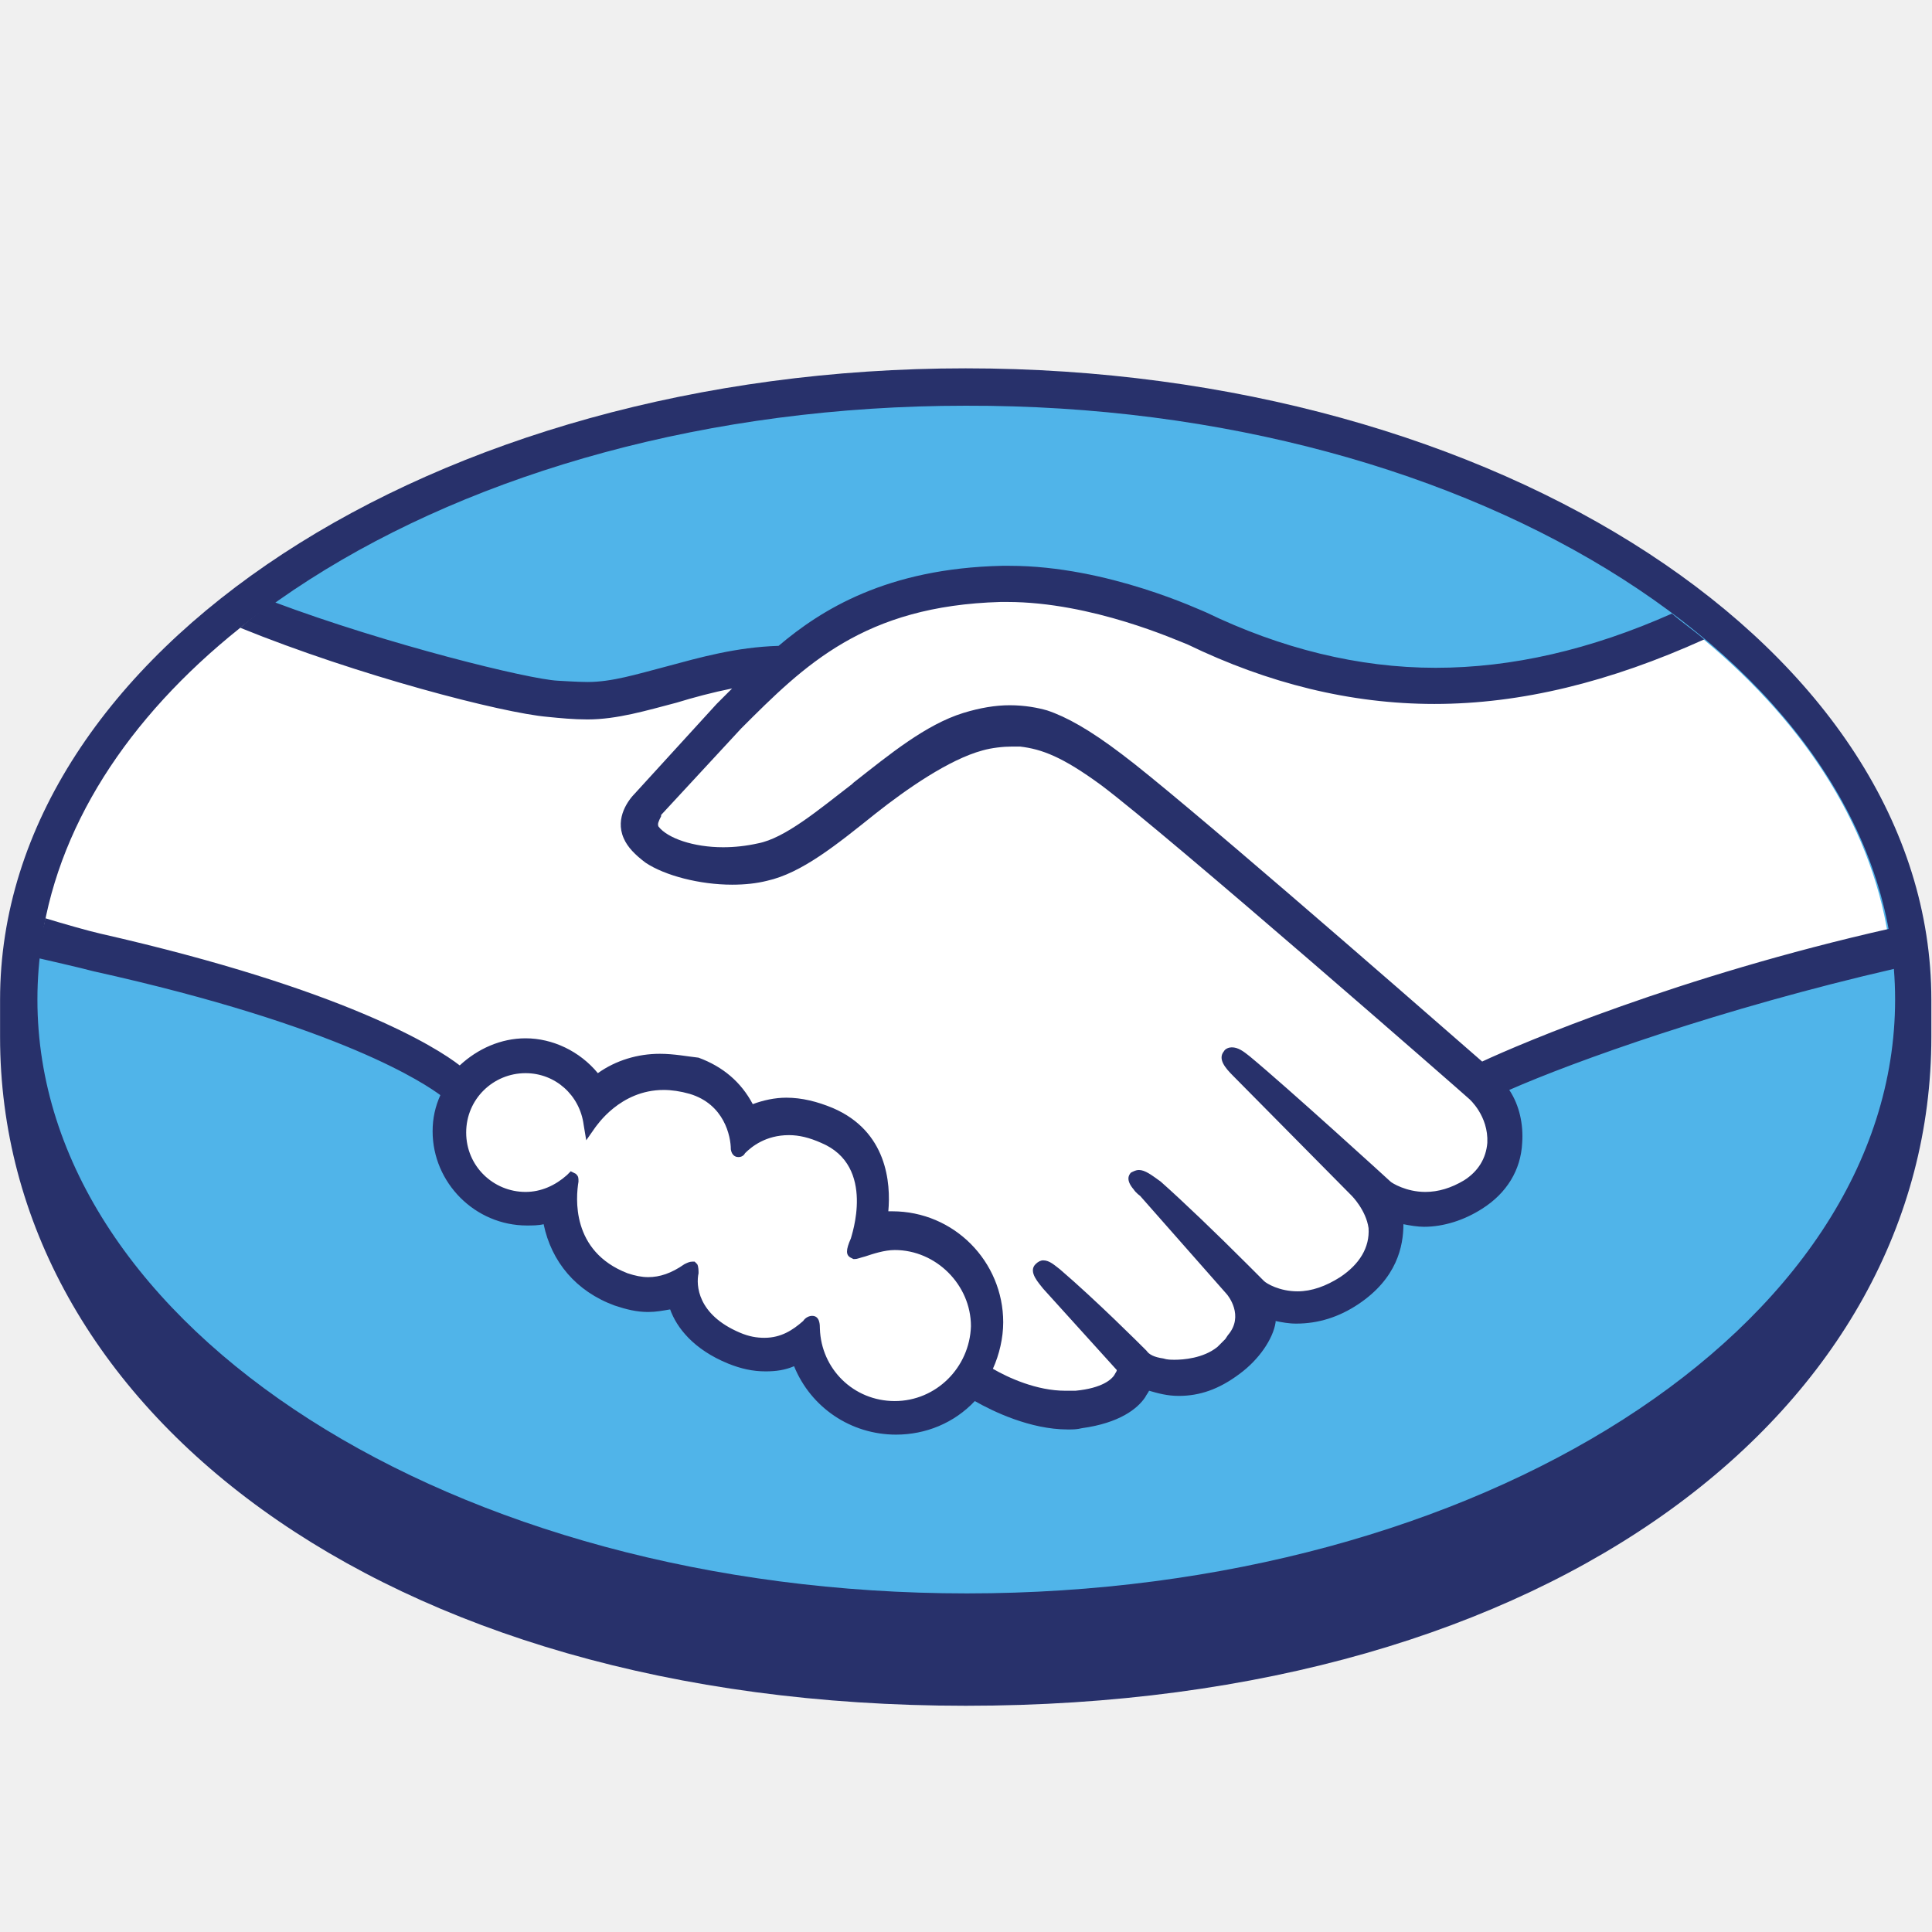
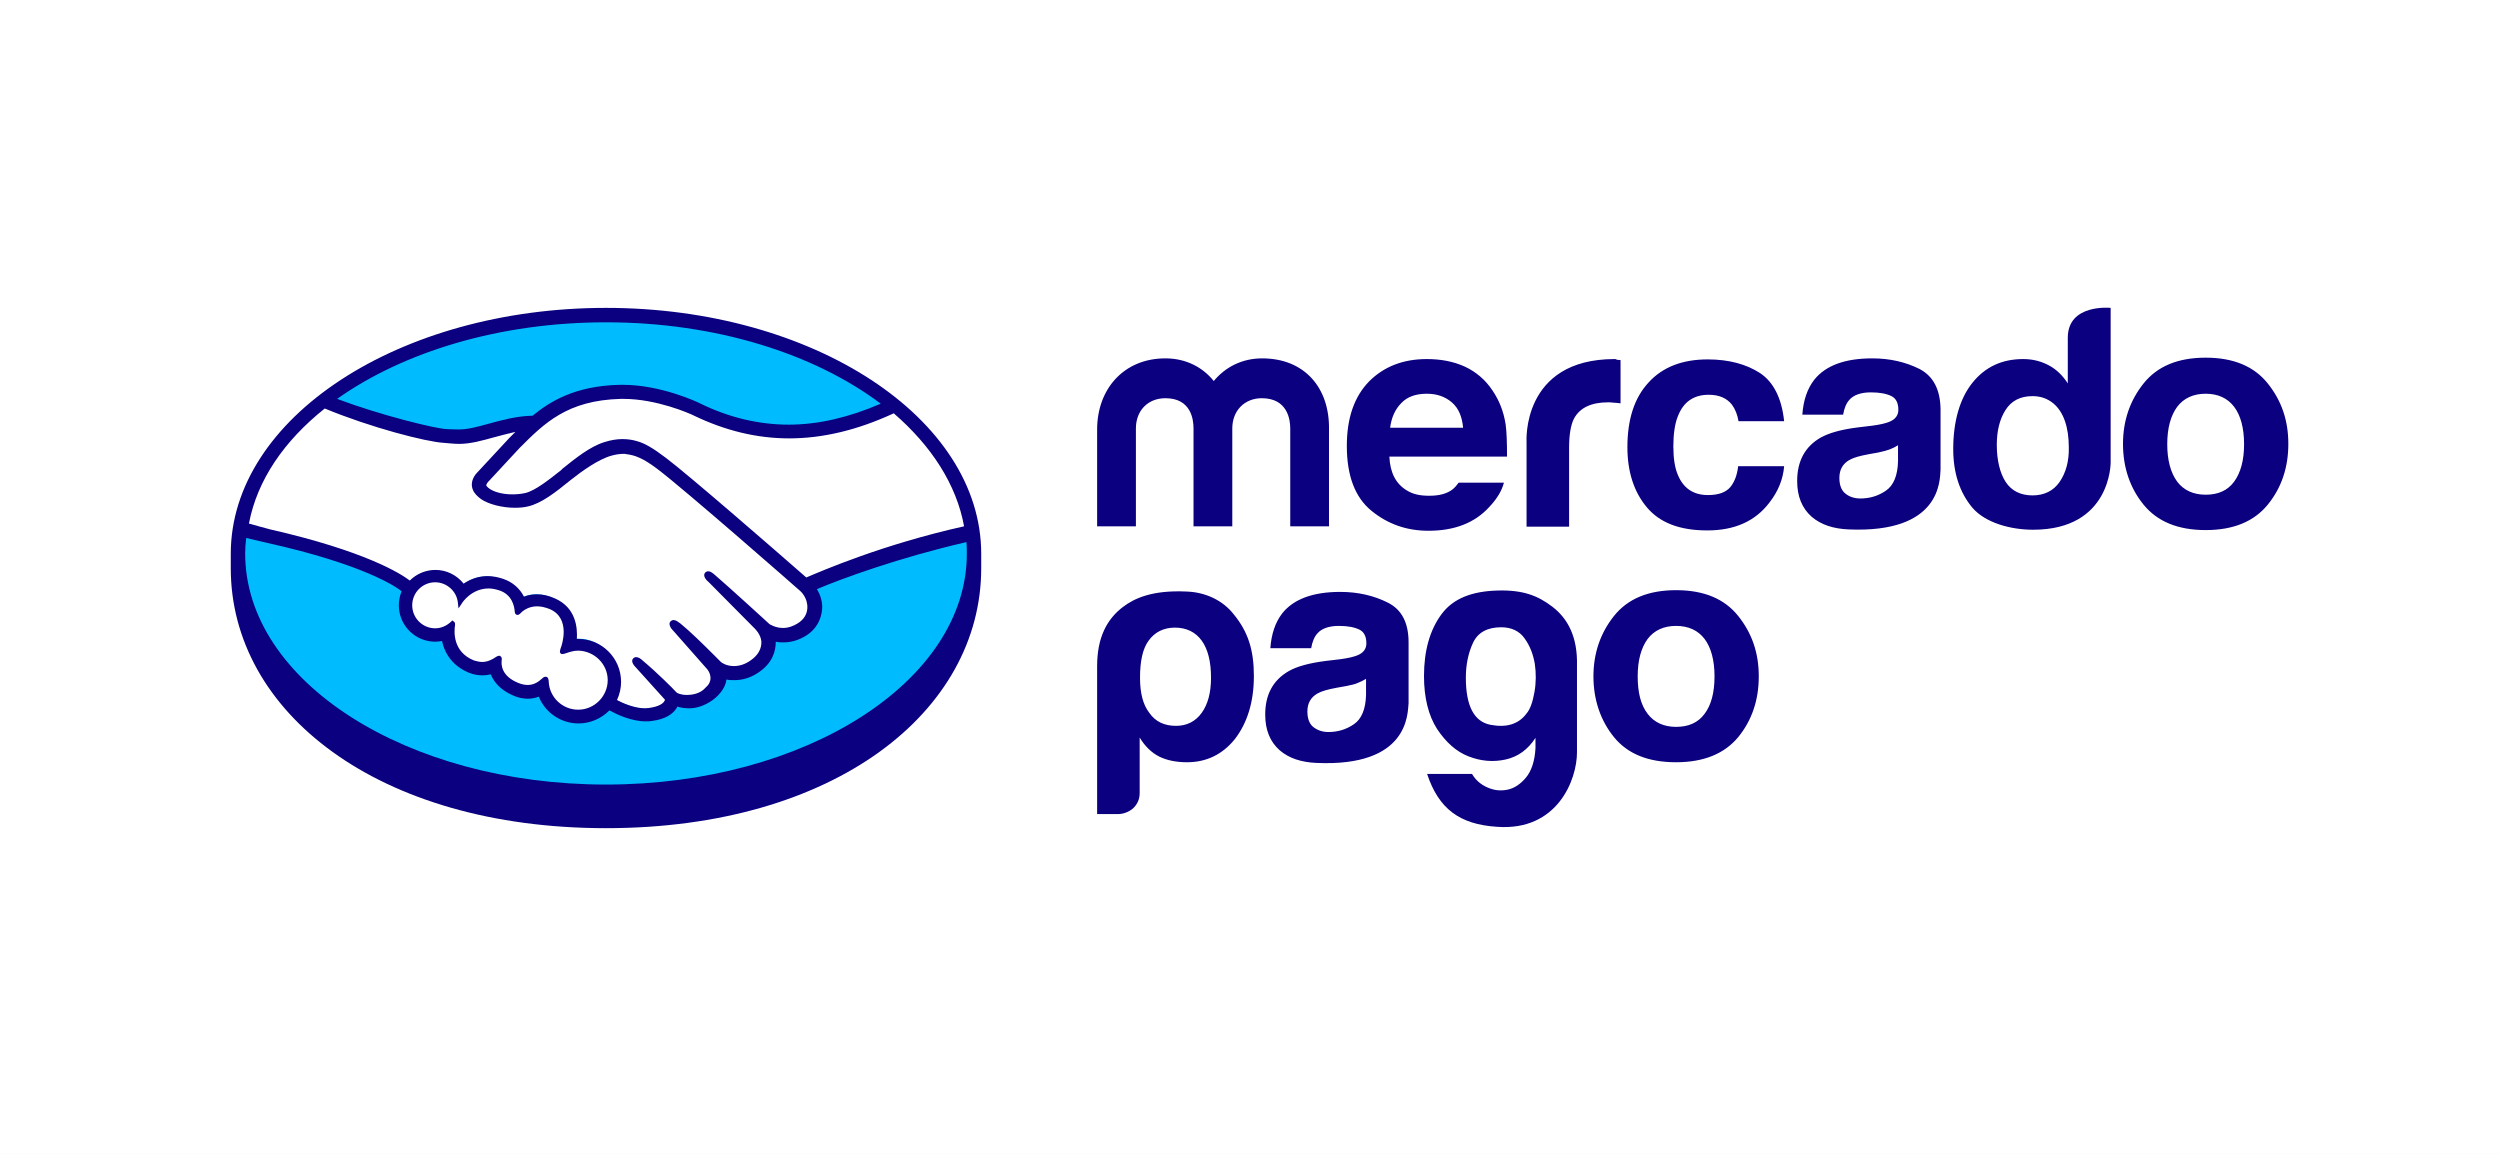
- <svg xmlns="http://www.w3.org/2000/svg" version="1.1" id="svg2477" x="0" y="0" viewBox="0 0 2500 2500" xml:space="preserve" width="2500" height="2500">
-   <defs id="defs42" />
-   <style id="style2">.st0{fill:#28316b}.st1{fill:#50b4e9}.st2{fill:#fff}</style>
-   <g id="layer1" transform="matrix(6.826689,0,0,6.826689,-99.3935,390.7459)">
-     <g id="g1222" transform="matrix(2.447,0,0,-2.447,79.174,33.624)">
-       <path id="path1224" class="st0" d="m 123.2,-40.3 c 0,27 -33.5,48.9 -74.8,48.9 -41.3,0 -74.8,-22 -74.8,-48.9 v -2.9 c 0,-28.6 29.3,-51.8 74.8,-51.8 45.8,0 74.8,23.2 74.8,51.8 z" />
-     </g>
-     <g id="g1226" transform="matrix(2.447,0,0,-2.447,77.933,33.615)">
-       <path id="path1228" class="st1" d="m 120.9,-40.3 c 0,-25.4 -32.2,-46 -71.9,-46 -39.8,0 -72,20.6 -72,46 0,25.4 32.2,46 71.9,46 39.8,0.1 72,-20.6 72,-46" />
-     </g>
-     <g id="g1230" transform="matrix(2.447,0,0,-2.447,36.507,27.337)">
-       <path id="path1232" class="st2" d="m 42,-28.3 c 0,-0.1 -0.8,-0.8 -0.3,-1.4 1.1,-1.5 4.6,-2.3 8.2,-1.5 2.1,0.5 4.8,2.6 7.4,4.7 2.8,2.3 5.7,4.5 8.5,5.4 3,1 4.9,0.5 6.2,0.2 1.4,-0.4 3,-1.3 5.6,-3.3 4.9,-3.7 24.7,-21 28.1,-24 2.8,1.2 15,6.5 31.6,10.2 -1.4,8.9 -6.8,17 -15,23.6 C 111,-19.2 97,-21.7 83.4,-15 c -0.1,0 -7.4,3.5 -14.7,3.3 -10.8,-0.2 -15.5,-4.9 -20.5,-9.9 z" />
-     </g>
-     <g id="g1234" transform="matrix(2.447,0,0,-2.447,63.741,36.74)">
-       <path id="path1236" class="st2" d="m 93.8,-46.2 c -0.2,0.2 -23.2,20.3 -28.5,24.3 -3,2.3 -4.7,2.8 -6.5,3.1 -0.9,0.1 -2.2,-0.1 -3.1,-0.3 -2.4,-0.7 -5.6,-2.8 -8.4,-5 -2.9,-2.3 -5.7,-4.5 -8.2,-5.1 -3.3,-0.7 -7.2,0.1 -9.1,1.4 -0.7,0.5 -1.3,1.1 -1.5,1.6 -0.7,1.6 0.6,2.8 0.8,3 l 6.4,6.9 2.2,2.2 c -2,-0.3 -3.9,-0.8 -5.8,-1.3 -2.3,-0.7 -4.5,-1.3 -6.8,-1.3 -0.9,0 -5.9,0.8 -6.9,1.1 -5.7,1.5 -10.7,3.1 -18.3,6.6 -9,-6.7 -15.1,-15.1 -16.8,-24.4 1.3,-0.3 3.4,-1 4.3,-1.2 20.5,-4.6 26.8,-9.2 28,-10.2 1.3,1.4 3.1,2.3 5.1,2.3 2.3,0 4.3,-1.1 5.5,-2.9 1.2,0.9 2.8,1.7 4.9,1.7 0.9,0 1.9,-0.2 2.9,-0.5 2.3,-0.8 3.5,-2.3 4.1,-3.7 0.8,0.4 1.7,0.6 2.8,0.6 1.1,0 2.3,-0.2 3.4,-0.7 3.8,-1.6 4.4,-5.3 4,-8.1 h 0.8 c 4.5,0 8.1,-3.6 8.1,-8.1 0,-1.4 -0.4,-2.7 -1,-3.8 1.2,-0.7 4.3,-2.2 7,-1.9 2.2,0.3 3,1 3.3,1.4 0.2,0.3 0.4,0.6 0.2,0.9 l -5.8,6.4 c 0,0 -1,0.9 -0.6,1.2 0.3,0.4 0.9,-0.2 1.3,-0.5 2.9,-2.5 6.5,-6.2 6.5,-6.2 0.1,0 0.3,-0.5 1.6,-0.7 1.1,-0.2 3.2,-0.1 4.6,1.1 0.4,0.3 0.7,0.7 1,1 l -0.1,-0.1 c 1.5,1.9 -0.2,3.8 -0.2,3.8 l -6.5,7.6 c 0,0 -1,0.9 -0.6,1.3 0.3,0.3 0.9,-0.2 1.3,-0.5 2.1,-1.8 5.2,-4.8 8,-7.6 0.6,-0.4 3.1,-2 6.5,0.2 2,1.3 2.4,3 2.4,4.2 -0.1,1.6 -1.4,2.8 -1.4,2.8 l -9.2,9.2 c 0,0 -1,0.8 -0.6,1.3 0.3,0.4 0.9,-0.2 1.3,-0.5 2.9,-2.5 10.9,-9.7 10.9,-9.7 0.1,-0.1 2.9,-2 6.2,0.1 1.2,0.8 2,1.9 2.1,3.3 0.1,2.3 -1.6,3.7 -1.6,3.7" />
-     </g>
-     <g id="g1238" transform="matrix(2.447,0,0,-2.447,44.44,41.811)">
-       <path id="path1240" class="st2" d="m 57.1,-55.9 c -1.4,0 -3,-0.8 -3.2,-0.7 -0.1,0.1 0.1,0.6 0.2,1 0.1,0.3 2,6 -2.6,7.9 -3.5,1.5 -5.6,-0.2 -6.4,-1 -0.2,-0.2 -0.3,-0.2 -0.3,0.1 -0.1,1 -0.5,3.8 -3.5,4.7 -4.3,1.3 -7.1,-1.7 -7.8,-2.8 -0.3,2.5 -2.4,4.4 -4.9,4.4 -2.8,0 -5,-2.2 -5,-5 0,-2.8 2.2,-5 5,-5 1.3,0 2.6,0.5 3.5,1.4 v -0.2 c -0.2,-1.2 -0.6,-5.8 4.1,-7.6 1.9,-0.7 3.5,-0.2 4.8,0.8 0.4,0.3 0.5,0.2 0.4,-0.2 -0.2,-1.2 0,-3.6 3.5,-5.1 2.6,-1.1 4.2,0 5.2,1 0.4,0.4 0.6,0.3 0.6,-0.3 0.1,-3.4 2.9,-6 6.3,-6 3.5,0 6.3,2.8 6.3,6.3 0.1,3.5 -2.7,6.3 -6.2,6.3" />
-     </g>
-     <g id="g1242" transform="matrix(2.447,0,0,-2.447,44.44,47.076)">
-       <path id="path1244" class="st0" d="m 57.1,-65.9 c -3.2,0 -5.7,2.5 -5.8,5.6 0,0.3 0,1 -0.6,1 -0.2,0 -0.5,-0.1 -0.7,-0.4 -0.8,-0.7 -1.7,-1.3 -3,-1.3 -0.6,0 -1.2,0.1 -1.9,0.4 -3.3,1.4 -3.4,3.7 -3.2,4.6 0,0.2 0,0.5 -0.1,0.7 l -0.2,0.2 h -0.2 c -0.2,0 -0.4,-0.1 -0.6,-0.2 -1,-0.7 -1.9,-1 -2.8,-1 -0.5,0 -1,0.1 -1.6,0.3 -4.4,1.7 -4,5.9 -3.8,7.1 0,0.3 0,0.4 -0.2,0.6 l -0.4,0.2 -0.3,-0.3 c -0.9,-0.8 -2,-1.3 -3.2,-1.3 -2.5,0 -4.6,2 -4.6,4.6 0,2.6 2.1,4.6 4.6,4.6 2.3,0 4.2,-1.7 4.5,-4 l 0.2,-1.2 0.7,1 c 0.1,0.1 1.9,2.9 5.3,2.9 0.6,0 1.3,-0.1 2,-0.3 2.7,-0.8 3.2,-3.3 3.2,-4.3 0.1,-0.6 0.5,-0.6 0.6,-0.6 0.2,0 0.4,0.1 0.5,0.3 0.5,0.5 1.6,1.4 3.4,1.4 0.8,0 1.6,-0.2 2.5,-0.6 4.3,-1.8 2.3,-7.3 2.3,-7.4 -0.4,-0.9 -0.4,-1.3 0,-1.5 l 0.2,-0.1 H 54 c 0.2,0 0.4,0.1 0.8,0.2 0.6,0.2 1.5,0.5 2.3,0.5 3.2,0 5.9,-2.7 5.9,-5.9 -0.1,-3.2 -2.7,-5.8 -5.9,-5.8 m 45.5,26.3 c -7.1,6.2 -23.5,20.5 -27.9,23.8 -2.5,1.9 -4.3,2.9 -5.8,3.4 -0.7,0.2 -1.7,0.4 -2.9,0.4 -1.1,0 -2.3,-0.2 -3.6,-0.6 -2.9,-0.9 -5.7,-3.2 -8.5,-5.4 l -0.1,-0.1 c -2.6,-2 -5.2,-4.2 -7.3,-4.6 -0.9,-0.2 -1.8,-0.3 -2.7,-0.3 -2.3,0 -4.3,0.7 -5,1.6 -0.1,0.2 0,0.4 0.2,0.8 v 0.1 l 6.2,6.7 c 4.9,4.9 9.5,9.5 20.1,9.8 h 0.5 c 6.6,0 13.2,-3 14,-3.3 6.2,-3 12.6,-4.6 19.1,-4.6 6.7,0 13.6,1.7 20.9,5 -0.8,0.7 -1.7,1.3 -2.5,2 -6.3,-2.8 -12.4,-4.2 -18.3,-4.2 -6,0 -12,1.5 -17.8,4.3 -0.3,0.1 -7.6,3.6 -15.2,3.6 H 65.4 C 56.5,-1.4 51.4,-4.6 48.1,-7.4 44.8,-7.5 42,-8.3 39.4,-9 c -2.3,-0.6 -4.2,-1.2 -6.1,-1.2 -0.8,0 -2.2,0.1 -2.3,0.1 C 28.8,-10 17.8,-7.3 9,-4 8.1,-4.6 7.2,-5.3 6.4,-6 c 9.1,-3.7 20.3,-6.6 23.8,-6.9 1,-0.1 2,-0.2 3.1,-0.2 2.3,0 4.6,0.7 6.9,1.3 1.3,0.4 2.8,0.8 4.3,1.1 l -1.2,-1.2 -6.3,-6.9 c -0.5,-0.5 -1.6,-1.9 -0.9,-3.5 0.3,-0.7 0.9,-1.3 1.7,-1.9 1.5,-1 4.2,-1.7 6.7,-1.7 1,0 1.9,0.1 2.7,0.3 2.7,0.6 5.4,2.8 8.4,5.2 2.4,1.9 5.7,4.2 8.3,4.9 0.7,0.2 1.6,0.3 2.3,0.3 h 0.6 c 1.7,-0.2 3.3,-0.8 6.3,-3 5.2,-3.9 28.3,-24.1 28.5,-24.3 0,0 1.5,-1.3 1.4,-3.4 -0.1,-1.2 -0.7,-2.2 -1.8,-2.9 -1,-0.6 -2,-0.9 -3,-0.9 -1.5,0 -2.6,0.7 -2.7,0.8 -0.1,0.1 -8,7.3 -10.9,9.7 -0.5,0.4 -0.9,0.7 -1.4,0.7 -0.2,0 -0.5,-0.1 -0.6,-0.3 -0.5,-0.6 0.1,-1.3 0.7,-1.9 l 9.2,-9.3 c 0,0 1.1,-1.1 1.3,-2.5 0.1,-1.5 -0.7,-2.8 -2.2,-3.8 -1.1,-0.7 -2.2,-1.1 -3.3,-1.1 -1.4,0 -2.4,0.6 -2.6,0.8 l -1.3,1.3 c -2.4,2.4 -4.9,4.8 -6.7,6.4 -0.7,0.5 -1.2,0.9 -1.7,0.9 -0.2,0 -0.4,-0.1 -0.6,-0.2 -0.2,-0.2 -0.4,-0.6 0.2,-1.3 0.2,-0.3 0.5,-0.5 0.5,-0.5 l 6.7,-7.6 c 0.1,-0.1 1.4,-1.7 0.1,-3.2 l -0.2,-0.3 -0.6,-0.6 c -1.1,-0.9 -2.7,-1 -3.3,-1 -0.3,0 -0.6,0 -0.9,0.1 -0.7,0.1 -1.1,0.3 -1.3,0.6 l -0.1,0.1 c -0.4,0.4 -3.8,3.8 -6.6,6.2 -0.4,0.3 -0.8,0.7 -1.3,0.7 -0.2,0 -0.4,-0.1 -0.6,-0.3 -0.6,-0.6 0.3,-1.5 0.6,-1.9 l 5.7,-6.3 c 0,-0.1 -0.1,-0.2 -0.2,-0.4 -0.2,-0.3 -0.9,-1 -3,-1.2 h -0.8 c -2.2,0 -4.4,1 -5.6,1.7 0.5,1.1 0.8,2.4 0.8,3.6 0,4.7 -3.8,8.6 -8.6,8.6 h -0.3 c 0.2,2.2 -0.1,6.2 -4.3,8 -1.2,0.5 -2.4,0.8 -3.6,0.8 -0.9,0 -1.8,-0.2 -2.6,-0.5 -0.9,1.7 -2.3,2.9 -4.2,3.6 -0.9,0.1 -1.9,0.3 -3,0.3 -1.7,0 -3.4,-0.5 -4.8,-1.5 -1.4,1.7 -3.5,2.7 -5.6,2.7 -1.9,0 -3.7,-0.8 -5.1,-2.1 -1.8,1.4 -8.9,5.9 -27.8,10.2 -0.9,0.2 -3,0.8 -4.3,1.2 -0.2,-1 -0.4,-2.1 -0.5,-3.1 0,0 3.5,-0.8 4.2,-1 19.4,-4.3 25.8,-8.8 26.9,-9.6 -0.4,-0.9 -0.6,-1.8 -0.6,-2.8 0,-4 3.3,-7.3 7.3,-7.3 0.4,0 0.9,0 1.3,0.1 0.6,-2.9 2.5,-5.2 5.5,-6.3 0.9,-0.3 1.7,-0.5 2.6,-0.5 0.6,0 1.1,0.1 1.7,0.2 0.5,-1.4 1.8,-3.1 4.5,-4.2 1,-0.4 1.9,-0.6 2.9,-0.6 0.8,0 1.5,0.1 2.2,0.4 1.3,-3.2 4.4,-5.3 7.9,-5.3 2.3,0 4.5,0.9 6.1,2.6 1.4,-0.8 4.3,-2.2 7.2,-2.2 0.4,0 0.7,0 1.1,0.1 2.9,0.4 4.3,1.5 4.9,2.4 0.1,0.2 0.2,0.3 0.3,0.5 0.7,-0.2 1.4,-0.4 2.3,-0.4 1.6,0 3.1,0.5 4.7,1.7 1.5,1.1 2.6,2.7 2.8,4 v 0.1 c 0.5,-0.1 1,-0.2 1.6,-0.2 1.7,0 3.3,0.5 4.8,1.5 3,2 3.5,4.5 3.5,6.2 0.5,-0.1 1.1,-0.2 1.6,-0.2 1.5,0 3.1,0.5 4.5,1.4 1.9,1.2 3,3 3.1,5.1 0.1,1.4 -0.2,2.9 -1,4.1 5,2.2 16.4,6.3 29.9,9.4 -0.1,1 -0.2,2.1 -0.4,3.1 -16.4,-3.7 -28.6,-8.9 -31.6,-10.3" />
-     </g>
-     <g id="g1246" transform="matrix(2.447,0,0,-2.447,186.497,28.537)" />
-     <g id="g1250" transform="matrix(2.447,0,0,-2.447,157.711,26.828)" />
-     <g id="g1254" transform="matrix(2.447,0,0,-2.447,141.493,21.122)" />
-     <g id="g1258" transform="matrix(2.447,0,0,-2.447,133.442,18.063)" />
-     <g id="g1262" transform="matrix(2.447,0,0,-2.447,115.171,21.834)" />
-     <g id="g1266" transform="matrix(2.447,0,0,-2.447,109.013,32.384)" />
-     <g id="g1270" transform="matrix(2.447,0,0,-2.447,171.552,28.566)" />
-     <g id="g1274" transform="matrix(2.447,0,0,-2.447,98.857,45.644)" />
-     <g id="g1278" transform="matrix(2.447,0,0,-2.447,120.682,45.647)" />
-     <g id="g1282" transform="matrix(2.447,0,0,-2.447,112.153,47.114)" />
-     <g id="g1286" transform="matrix(2.447,0,0,-2.447,141.132,48.744)" />
-   </g>
+ <svg xmlns="http://www.w3.org/2000/svg" width="130" height="60" viewBox="0 0 130 60" fill="none">
+   <rect width="130" height="60" fill="white" />
+   <path d="M31.512 16.51C20.935 16.51 12.357 22.01 12.357 28.779C12.357 35.547 20.935 41.583 31.512 41.583C42.088 41.583 50.666 35.565 50.666 28.779C50.666 21.992 42.088 16.51 31.512 16.51Z" fill="#00BCFF" />
+   <path d="M25.269 24.993C25.252 25.011 25.073 25.207 25.198 25.368C25.501 25.743 26.411 25.957 27.338 25.761C27.891 25.636 28.587 25.082 29.282 24.528C30.031 23.939 30.763 23.35 31.494 23.117C32.279 22.867 32.778 22.975 33.117 23.082C33.474 23.189 33.902 23.439 34.597 23.939C35.881 24.903 41.036 29.422 41.945 30.189C42.659 29.868 46.083 28.475 50.417 27.529C50.042 25.207 48.651 23.01 46.511 21.278C43.532 22.528 39.662 23.278 36.095 21.546C36.078 21.546 34.151 20.635 32.261 20.671C29.443 20.742 28.212 21.957 26.928 23.26L25.269 24.993Z" fill="white" />
+   <path d="M41.713 30.672C41.66 30.618 35.649 25.35 34.276 24.332C33.491 23.743 33.045 23.582 32.582 23.528C32.35 23.493 32.011 23.546 31.779 23.6C31.137 23.778 30.317 24.332 29.585 24.903C28.819 25.511 28.105 26.082 27.445 26.225C26.589 26.421 25.555 26.189 25.073 25.868C24.877 25.743 24.752 25.582 24.681 25.439C24.502 25.028 24.823 24.707 24.877 24.653L26.536 22.85C26.732 22.653 26.928 22.457 27.124 22.278C26.589 22.35 26.09 22.492 25.608 22.617C25.002 22.778 24.431 22.939 23.843 22.939C23.593 22.939 22.291 22.725 22.041 22.653C20.543 22.242 18.831 21.85 16.869 20.921C14.515 22.671 12.981 24.832 12.517 27.261C12.856 27.35 13.748 27.546 13.98 27.6C19.312 28.797 20.971 30.011 21.274 30.261C21.595 29.904 22.077 29.672 22.594 29.672C23.183 29.672 23.718 29.975 24.039 30.422C24.342 30.172 24.77 29.975 25.305 29.975C25.555 29.975 25.804 30.029 26.072 30.1C26.678 30.314 26.981 30.707 27.142 31.065C27.338 30.975 27.588 30.904 27.891 30.904C28.176 30.904 28.48 30.975 28.783 31.1C29.764 31.529 29.924 32.493 29.835 33.225C29.906 33.225 29.978 33.208 30.049 33.208C31.208 33.208 32.172 34.154 32.172 35.333C32.172 35.69 32.082 36.029 31.922 36.333C32.243 36.511 33.045 36.922 33.759 36.833C34.33 36.761 34.544 36.565 34.615 36.458C34.668 36.386 34.722 36.297 34.668 36.226L33.17 34.547C33.17 34.547 32.92 34.315 33.01 34.225C33.099 34.136 33.242 34.261 33.349 34.35C34.115 34.993 35.043 35.958 35.043 35.958C35.061 35.976 35.114 36.083 35.471 36.154C35.774 36.208 36.291 36.172 36.666 35.868C36.755 35.797 36.844 35.69 36.933 35.601L36.916 35.618C37.308 35.118 36.88 34.618 36.88 34.618L35.114 32.636C35.114 32.636 34.865 32.404 34.954 32.315C35.025 32.225 35.186 32.35 35.31 32.44C35.863 32.904 36.648 33.69 37.415 34.44C37.558 34.547 38.218 34.958 39.109 34.386C39.644 34.029 39.751 33.6 39.734 33.279C39.698 32.85 39.359 32.547 39.359 32.547L36.951 30.136C36.951 30.136 36.702 29.922 36.791 29.814C36.862 29.725 37.023 29.85 37.13 29.939C37.897 30.582 39.965 32.475 39.965 32.475C40.001 32.493 40.715 33.011 41.588 32.44C41.909 32.243 42.106 31.94 42.123 31.582C42.141 31.029 41.713 30.672 41.713 30.672Z" fill="white" />
+   <path d="M30.067 33.725C29.692 33.725 29.282 33.94 29.229 33.904C29.193 33.886 29.247 33.743 29.282 33.654C29.318 33.565 29.799 32.1 28.622 31.582C27.713 31.19 27.142 31.636 26.964 31.832C26.91 31.886 26.892 31.886 26.892 31.815C26.875 31.547 26.75 30.832 25.965 30.582C24.841 30.243 24.11 31.029 23.932 31.315C23.843 30.672 23.308 30.172 22.648 30.172C21.916 30.172 21.346 30.761 21.328 31.475C21.328 32.208 21.916 32.779 22.63 32.779C22.986 32.779 23.308 32.636 23.539 32.422C23.539 32.422 23.557 32.44 23.539 32.458C23.486 32.779 23.379 33.958 24.61 34.44C25.109 34.636 25.519 34.493 25.876 34.243C25.983 34.172 26.001 34.208 25.983 34.297C25.929 34.601 26.001 35.243 26.91 35.618C27.606 35.904 28.016 35.618 28.284 35.368C28.408 35.261 28.426 35.279 28.444 35.44C28.48 36.315 29.211 37.011 30.085 37.011C30.994 37.011 31.726 36.279 31.726 35.368C31.708 34.476 30.977 33.743 30.067 33.725Z" fill="white" />
+   <path d="M31.512 16.01C20.739 16.01 12 21.742 12 28.797C12 28.975 12 29.475 12 29.547C12 37.011 19.633 43.065 31.512 43.065C43.39 43.065 51.023 37.011 51.023 29.547V28.797C51.023 21.742 42.284 16.01 31.512 16.01ZM50.132 27.368C45.887 28.314 42.73 29.689 41.927 30.029C40.072 28.404 35.792 24.689 34.633 23.814C33.973 23.314 33.527 23.046 33.117 22.939C32.938 22.885 32.689 22.832 32.368 22.832C32.065 22.832 31.761 22.885 31.422 22.992C30.673 23.225 29.924 23.832 29.211 24.403V24.421C28.533 24.957 27.838 25.511 27.32 25.636C27.088 25.689 26.857 25.707 26.625 25.707C26.036 25.707 25.501 25.528 25.305 25.278C25.269 25.243 25.287 25.171 25.376 25.064L25.394 25.046L27.017 23.296C28.301 22.01 29.496 20.814 32.279 20.742C32.332 20.742 32.368 20.742 32.421 20.742C34.151 20.742 35.881 21.51 36.06 21.6C37.683 22.385 39.341 22.796 41.036 22.796C42.783 22.796 44.585 22.367 46.475 21.492C48.419 23.171 49.739 25.189 50.132 27.368ZM31.512 16.76C37.237 16.76 42.355 18.403 45.798 20.992C44.139 21.707 42.552 22.082 41.018 22.082C39.448 22.082 37.879 21.707 36.363 20.957C36.291 20.921 34.383 20.01 32.386 20.01C32.332 20.01 32.279 20.01 32.225 20.01C29.889 20.064 28.587 20.885 27.695 21.617C26.839 21.635 26.09 21.85 25.43 22.028C24.841 22.189 24.342 22.332 23.843 22.332C23.646 22.332 23.272 22.314 23.236 22.314C22.665 22.296 19.812 21.6 17.529 20.742C20.989 18.296 25.965 16.76 31.512 16.76ZM16.887 21.242C19.259 22.225 22.148 22.975 23.076 23.028C23.325 23.046 23.593 23.082 23.878 23.082C24.485 23.082 25.091 22.903 25.68 22.742C26.018 22.653 26.411 22.546 26.803 22.457C26.696 22.564 26.589 22.671 26.482 22.778L24.823 24.564C24.699 24.689 24.413 25.046 24.592 25.475C24.663 25.653 24.823 25.814 25.02 25.957C25.412 26.225 26.125 26.404 26.767 26.404C27.017 26.404 27.249 26.386 27.463 26.332C28.159 26.171 28.89 25.6 29.657 24.975C30.263 24.493 31.137 23.868 31.815 23.689C32.011 23.635 32.225 23.6 32.421 23.6C32.475 23.6 32.528 23.6 32.582 23.618C33.028 23.671 33.456 23.832 34.205 24.403C35.56 25.421 41.571 30.689 41.624 30.743C41.624 30.743 42.017 31.082 41.981 31.636C41.963 31.94 41.803 32.208 41.499 32.404C41.25 32.565 40.982 32.654 40.715 32.654C40.304 32.654 40.037 32.458 40.019 32.458C40.001 32.44 37.932 30.547 37.183 29.904C37.058 29.797 36.951 29.707 36.827 29.707C36.755 29.707 36.702 29.743 36.666 29.779C36.541 29.922 36.684 30.136 36.844 30.261L39.252 32.69C39.252 32.69 39.555 32.975 39.591 33.35C39.609 33.743 39.413 34.083 39.02 34.35C38.735 34.547 38.45 34.636 38.164 34.636C37.79 34.636 37.54 34.475 37.486 34.422L37.148 34.083C36.523 33.458 35.863 32.815 35.382 32.422C35.257 32.333 35.15 32.243 35.025 32.243C34.972 32.243 34.918 32.261 34.865 32.315C34.811 32.368 34.776 32.475 34.9 32.672C34.954 32.743 35.025 32.815 35.025 32.815L36.773 34.797C36.791 34.815 37.13 35.226 36.809 35.636L36.737 35.708C36.684 35.761 36.63 35.815 36.577 35.868C36.274 36.118 35.881 36.136 35.721 36.136C35.632 36.136 35.56 36.136 35.489 36.118C35.31 36.083 35.203 36.047 35.15 35.976L35.132 35.958C35.043 35.851 34.151 34.958 33.42 34.35C33.331 34.261 33.206 34.172 33.081 34.172C33.028 34.172 32.974 34.19 32.921 34.243C32.778 34.404 32.992 34.636 33.081 34.725L34.579 36.386C34.579 36.404 34.561 36.44 34.526 36.493C34.472 36.565 34.294 36.743 33.741 36.815C33.67 36.815 33.616 36.833 33.545 36.833C32.992 36.833 32.386 36.565 32.082 36.404C32.225 36.101 32.296 35.779 32.296 35.458C32.296 34.225 31.298 33.225 30.067 33.225C30.049 33.225 30.014 33.225 29.996 33.225C30.031 32.654 29.96 31.6 28.854 31.118C28.533 30.975 28.23 30.904 27.927 30.904C27.695 30.904 27.463 30.94 27.249 31.029C27.017 30.582 26.643 30.261 26.161 30.1C25.894 30.011 25.626 29.957 25.358 29.957C24.895 29.957 24.485 30.1 24.11 30.35C23.753 29.904 23.218 29.636 22.648 29.636C22.148 29.636 21.667 29.832 21.31 30.189C20.846 29.832 18.991 28.654 14.051 27.529C13.819 27.475 13.284 27.314 12.945 27.225C13.373 24.957 14.782 22.921 16.887 21.242ZM26.054 34.154L26.001 34.1H25.947C25.911 34.1 25.858 34.118 25.804 34.154C25.555 34.333 25.305 34.422 25.073 34.422C24.93 34.422 24.806 34.386 24.663 34.35C23.521 33.904 23.611 32.815 23.664 32.493C23.664 32.422 23.664 32.368 23.611 32.333L23.521 32.261L23.45 32.333C23.218 32.547 22.933 32.672 22.63 32.672C21.97 32.672 21.435 32.136 21.435 31.475C21.435 30.814 21.97 30.279 22.63 30.279C23.218 30.279 23.735 30.725 23.807 31.315L23.843 31.636L24.021 31.368C24.039 31.332 24.52 30.6 25.412 30.6C25.573 30.6 25.751 30.636 25.929 30.689C26.643 30.904 26.75 31.547 26.767 31.815C26.785 31.975 26.892 31.975 26.91 31.975C26.964 31.975 27.017 31.94 27.053 31.904C27.178 31.761 27.481 31.529 27.927 31.529C28.141 31.529 28.355 31.582 28.587 31.672C29.71 32.154 29.193 33.583 29.193 33.6C29.104 33.833 29.086 33.94 29.175 33.993L29.211 34.011H29.247C29.3 34.011 29.354 33.993 29.461 33.958C29.621 33.904 29.835 33.833 30.067 33.833C30.905 33.85 31.601 34.529 31.601 35.368C31.601 36.208 30.905 36.904 30.067 36.904C29.247 36.904 28.569 36.261 28.533 35.44C28.533 35.368 28.515 35.19 28.373 35.19C28.301 35.19 28.248 35.226 28.194 35.279C28.016 35.44 27.784 35.618 27.445 35.618C27.285 35.618 27.124 35.583 26.946 35.511C26.072 35.154 26.054 34.565 26.09 34.315C26.09 34.261 26.108 34.208 26.054 34.154ZM31.512 40.797C21.149 40.797 12.749 35.422 12.749 28.779C12.749 28.511 12.767 28.243 12.803 27.975C12.892 27.993 13.712 28.189 13.873 28.225C18.92 29.35 20.596 30.511 20.882 30.743C20.793 30.975 20.739 31.225 20.739 31.475C20.739 32.529 21.595 33.368 22.63 33.368C22.755 33.368 22.862 33.35 22.986 33.333C23.147 34.1 23.646 34.69 24.413 34.993C24.645 35.083 24.859 35.118 25.091 35.118C25.234 35.118 25.376 35.101 25.519 35.065C25.662 35.422 25.983 35.868 26.696 36.172C26.946 36.279 27.195 36.333 27.445 36.333C27.641 36.333 27.838 36.297 28.016 36.226C28.355 37.065 29.175 37.619 30.085 37.619C30.691 37.619 31.262 37.369 31.69 36.94C32.047 37.136 32.814 37.511 33.581 37.511C33.688 37.511 33.777 37.511 33.866 37.494C34.633 37.404 34.989 37.101 35.15 36.869C35.186 36.833 35.203 36.779 35.221 36.743C35.4 36.797 35.596 36.833 35.828 36.833C36.238 36.833 36.648 36.69 37.058 36.404C37.451 36.118 37.736 35.708 37.772 35.351V35.333C37.914 35.368 38.039 35.368 38.182 35.368C38.61 35.368 39.038 35.243 39.43 34.976C40.215 34.458 40.34 33.797 40.34 33.368C40.483 33.404 40.608 33.404 40.75 33.404C41.16 33.404 41.553 33.279 41.927 33.047C42.409 32.743 42.694 32.261 42.748 31.707C42.783 31.332 42.676 30.957 42.48 30.636C43.782 30.082 46.761 28.993 50.256 28.189C50.274 28.386 50.274 28.582 50.274 28.797C50.274 35.422 41.874 40.797 31.512 40.797Z" fill="#0A0080" />
+   <path d="M117.923 19.939C117.209 19.046 116.139 18.599 114.695 18.599C113.25 18.599 112.18 19.046 111.466 19.939C110.753 20.832 110.396 21.885 110.396 23.082C110.396 24.296 110.753 25.368 111.466 26.243C112.18 27.118 113.25 27.564 114.695 27.564C116.139 27.564 117.209 27.118 117.923 26.243C118.636 25.368 118.993 24.314 118.993 23.082C118.993 21.85 118.636 20.832 117.923 19.939ZM116.175 25.046C115.836 25.511 115.337 25.725 114.695 25.725C114.053 25.725 113.553 25.493 113.214 25.046C112.875 24.582 112.697 23.939 112.697 23.1C112.697 22.26 112.875 21.617 113.214 21.153C113.553 20.707 114.053 20.474 114.695 20.474C115.337 20.474 115.836 20.707 116.175 21.153C116.514 21.6 116.692 22.26 116.692 23.1C116.692 23.939 116.514 24.582 116.175 25.046ZM99.82 19.189C99.107 18.831 98.286 18.635 97.359 18.635C95.932 18.635 94.933 19.01 94.345 19.742C93.97 20.224 93.774 20.832 93.721 21.564H95.843C95.896 21.242 96.003 20.974 96.164 20.796C96.378 20.546 96.752 20.403 97.288 20.403C97.751 20.403 98.108 20.474 98.358 20.599C98.607 20.724 98.714 20.974 98.714 21.314C98.714 21.6 98.554 21.814 98.233 21.939C98.055 22.01 97.769 22.082 97.359 22.135L96.61 22.225C95.754 22.332 95.112 22.51 94.666 22.76C93.863 23.225 93.453 23.975 93.453 25.011C93.453 25.814 93.703 26.421 94.202 26.868C94.701 27.296 95.344 27.493 96.11 27.529C100.926 27.743 100.872 24.993 100.908 24.421V21.26C100.89 20.26 100.534 19.564 99.82 19.189ZM98.697 23.993C98.679 24.725 98.465 25.243 98.072 25.511C97.662 25.796 97.216 25.921 96.735 25.921C96.431 25.921 96.164 25.832 95.968 25.671C95.754 25.511 95.647 25.225 95.647 24.85C95.647 24.421 95.825 24.118 96.164 23.921C96.378 23.796 96.699 23.707 97.18 23.618L97.68 23.528C97.93 23.475 98.126 23.421 98.269 23.368C98.411 23.314 98.554 23.243 98.697 23.153V23.993ZM88.852 20.528C89.404 20.528 89.797 20.707 90.064 21.046C90.243 21.296 90.35 21.582 90.403 21.903H92.775C92.65 20.707 92.222 19.867 91.527 19.403C90.813 18.939 89.904 18.689 88.798 18.689C87.496 18.689 86.462 19.081 85.73 19.885C84.981 20.689 84.625 21.814 84.625 23.26C84.625 24.528 84.963 25.582 85.641 26.386C86.319 27.189 87.353 27.582 88.78 27.582C90.207 27.582 91.277 27.1 92.008 26.136C92.472 25.546 92.722 24.903 92.775 24.243H90.385C90.332 24.689 90.207 25.046 89.975 25.332C89.743 25.6 89.369 25.743 88.816 25.743C88.049 25.743 87.532 25.386 87.246 24.689C87.086 24.314 87.014 23.814 87.014 23.207C87.014 22.6 87.086 22.046 87.246 21.653C87.532 20.903 88.067 20.528 88.852 20.528ZM83.965 18.671C79.096 18.671 79.381 22.992 79.381 22.992V27.386H81.593V23.278C81.593 22.6 81.682 22.1 81.842 21.778C82.145 21.207 82.734 20.921 83.626 20.921C83.697 20.921 83.786 20.921 83.893 20.939C84 20.939 84.125 20.957 84.268 20.974V18.724C84.179 18.724 84.107 18.706 84.072 18.706C84.036 18.671 84 18.671 83.965 18.671ZM77.615 20.314C77.241 19.742 76.742 19.332 76.171 19.064C75.582 18.796 74.922 18.671 74.191 18.671C72.96 18.671 71.962 19.064 71.195 19.832C70.428 20.617 70.035 21.725 70.035 23.189C70.035 24.743 70.463 25.868 71.32 26.564C72.176 27.261 73.157 27.6 74.28 27.6C75.636 27.6 76.688 27.189 77.437 26.368C77.847 25.939 78.097 25.511 78.204 25.1H75.85C75.761 25.225 75.653 25.35 75.546 25.439C75.225 25.689 74.815 25.779 74.316 25.779C73.852 25.779 73.478 25.707 73.139 25.493C72.586 25.153 72.283 24.582 72.247 23.743H78.365C78.365 23.01 78.347 22.457 78.293 22.064C78.186 21.385 77.954 20.814 77.615 20.314ZM72.283 22.26C72.354 21.707 72.55 21.278 72.871 20.957C73.174 20.635 73.62 20.474 74.191 20.474C74.708 20.474 75.136 20.617 75.493 20.921C75.85 21.225 76.028 21.671 76.082 22.242H72.283V22.26ZM65.63 18.635C64.596 18.635 63.722 19.081 63.115 19.814C62.545 19.099 61.671 18.635 60.601 18.635C58.443 18.635 57.051 20.224 57.051 22.332V27.368H59.067V22.278C59.067 21.35 59.691 20.707 60.601 20.707C61.938 20.707 62.063 21.814 62.063 22.278V27.368H64.079V22.278C64.079 21.35 64.721 20.707 65.612 20.707C66.95 20.707 67.093 21.814 67.093 22.278V27.368H69.108V22.332C69.144 20.171 67.842 18.635 65.63 18.635ZM107.525 17.564V19.939C107.275 19.546 106.954 19.224 106.562 19.01C106.169 18.796 105.724 18.671 105.206 18.671C104.101 18.671 103.227 19.081 102.567 19.903C101.907 20.724 101.568 21.921 101.568 23.35C101.568 24.6 101.907 25.618 102.567 26.404C103.244 27.189 104.546 27.546 105.724 27.546C109.79 27.546 109.754 24.046 109.754 24.046V16.01C109.754 16.01 107.525 15.778 107.525 17.564ZM107.097 25.064C106.776 25.528 106.294 25.761 105.688 25.761C105.082 25.761 104.6 25.528 104.297 25.064C103.994 24.6 103.833 23.921 103.833 23.135C103.833 22.421 103.976 21.814 104.279 21.332C104.582 20.849 105.046 20.599 105.688 20.599C106.116 20.599 106.473 20.724 106.794 20.992C107.311 21.439 107.578 22.225 107.578 23.26C107.596 23.993 107.418 24.6 107.097 25.064ZM61.724 30.761C59.905 30.672 58.978 31.118 58.389 31.565C57.569 32.19 57.051 33.136 57.051 34.636V42.333H58.122C58.407 42.333 58.692 42.226 58.906 42.047C59.138 41.833 59.263 41.565 59.263 41.244V38.351C59.531 38.797 59.87 39.137 60.297 39.351C60.708 39.547 61.189 39.637 61.724 39.637C62.741 39.637 63.579 39.226 64.221 38.422C64.863 37.583 65.202 36.493 65.202 35.154C65.202 33.797 64.899 32.85 64.15 31.94C63.579 31.207 62.67 30.797 61.724 30.761ZM62.491 37.065C62.17 37.511 61.724 37.744 61.154 37.744C60.547 37.744 60.084 37.529 59.762 37.065C59.441 36.654 59.281 36.047 59.281 35.243C59.281 34.368 59.424 33.725 59.727 33.315C60.048 32.868 60.511 32.636 61.1 32.636C61.689 32.636 62.17 32.868 62.491 33.315C62.812 33.761 62.973 34.404 62.973 35.243C62.973 36.011 62.812 36.618 62.491 37.065ZM80.719 31.547C79.97 30.975 79.203 30.672 77.883 30.707C76.545 30.743 75.564 31.118 74.958 31.94C74.352 32.761 74.048 33.833 74.048 35.154C74.048 36.279 74.28 37.208 74.726 37.904C75.19 38.601 75.725 39.083 76.367 39.333C77.009 39.583 77.651 39.637 78.293 39.494C78.935 39.351 79.452 38.976 79.845 38.369V38.904C79.809 39.583 79.631 40.101 79.345 40.44C79.06 40.78 78.739 40.994 78.382 41.065C78.026 41.137 77.687 41.101 77.33 40.94C76.973 40.78 76.724 40.547 76.545 40.244H74.209C74.815 42.065 75.903 42.869 77.847 42.994C80.986 43.226 82.003 40.547 82.003 39.119V34.6C82.038 33.136 81.539 32.172 80.719 31.547ZM79.791 35.993C79.702 36.493 79.577 36.869 79.381 37.101C78.971 37.654 78.347 37.851 77.508 37.69C76.652 37.529 76.224 36.708 76.224 35.243C76.224 34.565 76.349 33.958 76.599 33.422C76.849 32.886 77.348 32.618 78.061 32.618C78.596 32.618 79.007 32.815 79.274 33.19C79.559 33.583 79.72 34.011 79.809 34.511C79.88 34.993 79.88 35.493 79.791 35.993ZM72.158 31.332C71.445 30.975 70.624 30.779 69.697 30.779C68.27 30.779 67.271 31.154 66.683 31.886C66.308 32.368 66.112 32.975 66.058 33.708H68.181C68.234 33.386 68.341 33.118 68.502 32.94C68.716 32.69 69.09 32.547 69.625 32.547C70.089 32.547 70.446 32.618 70.695 32.743C70.945 32.868 71.052 33.118 71.052 33.458C71.052 33.743 70.892 33.958 70.57 34.083C70.392 34.154 70.107 34.225 69.697 34.279L68.948 34.368C68.091 34.475 67.432 34.654 67.004 34.904C66.201 35.368 65.791 36.118 65.791 37.154C65.791 37.958 66.04 38.565 66.54 39.012C67.039 39.44 67.681 39.637 68.448 39.672C73.246 39.887 73.192 37.136 73.246 36.565V33.404C73.246 32.386 72.889 31.69 72.158 31.332ZM71.034 36.136C71.016 36.869 70.802 37.386 70.41 37.654C70 37.94 69.554 38.065 69.072 38.065C68.769 38.065 68.519 37.976 68.305 37.815C68.091 37.654 67.984 37.369 67.984 36.994C67.984 36.565 68.163 36.261 68.502 36.065C68.716 35.94 69.037 35.851 69.518 35.761L70.018 35.672C70.267 35.618 70.463 35.583 70.606 35.511C70.749 35.458 70.892 35.386 71.034 35.297V36.136ZM90.385 32.029C89.672 31.136 88.602 30.689 87.157 30.689C85.713 30.689 84.642 31.136 83.929 32.029C83.216 32.922 82.859 33.975 82.859 35.172C82.859 36.368 83.216 37.458 83.929 38.333C84.642 39.208 85.713 39.637 87.157 39.637C88.602 39.637 89.672 39.19 90.385 38.333C91.099 37.458 91.456 36.404 91.456 35.172C91.456 33.94 91.099 32.922 90.385 32.029ZM88.638 37.119C88.299 37.583 87.799 37.797 87.157 37.797C86.515 37.797 86.016 37.565 85.677 37.119C85.32 36.654 85.16 36.011 85.16 35.172C85.16 34.333 85.338 33.69 85.677 33.225C86.016 32.779 86.515 32.547 87.157 32.547C87.799 32.547 88.299 32.779 88.638 33.225C88.976 33.672 89.155 34.333 89.155 35.172C89.155 36.029 88.976 36.672 88.638 37.119Z" fill="#0A0080" />
</svg>
